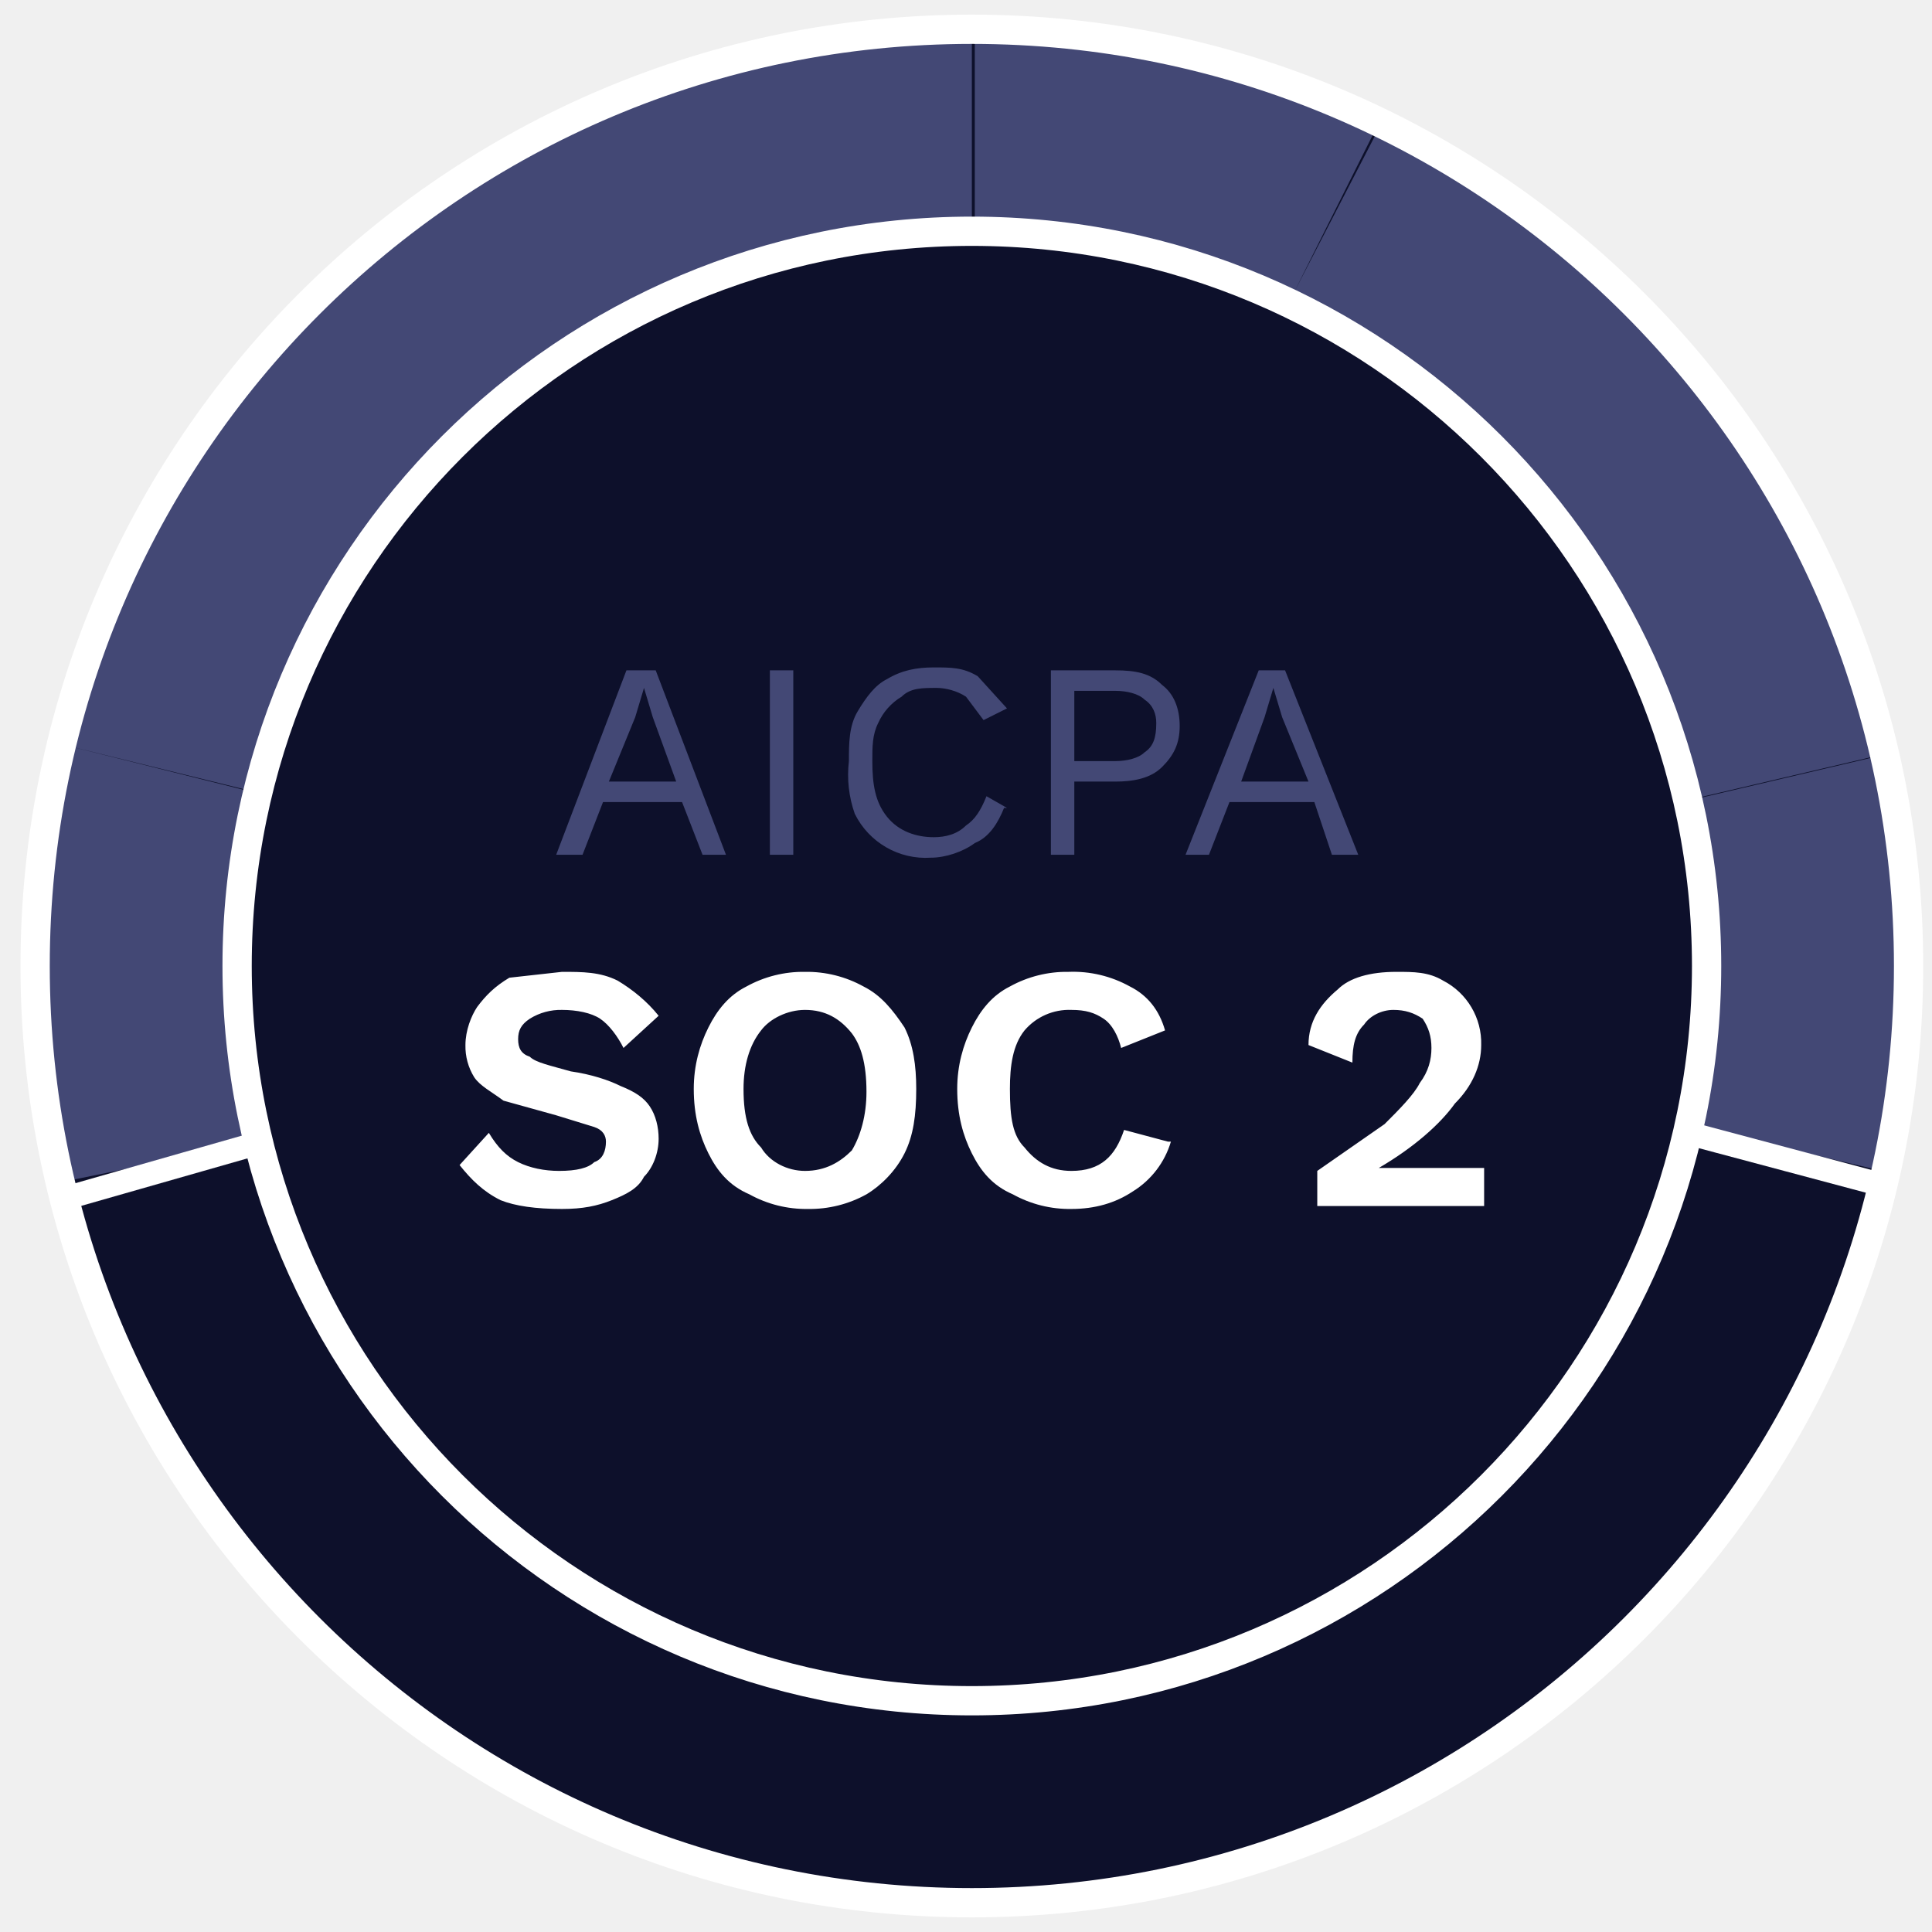
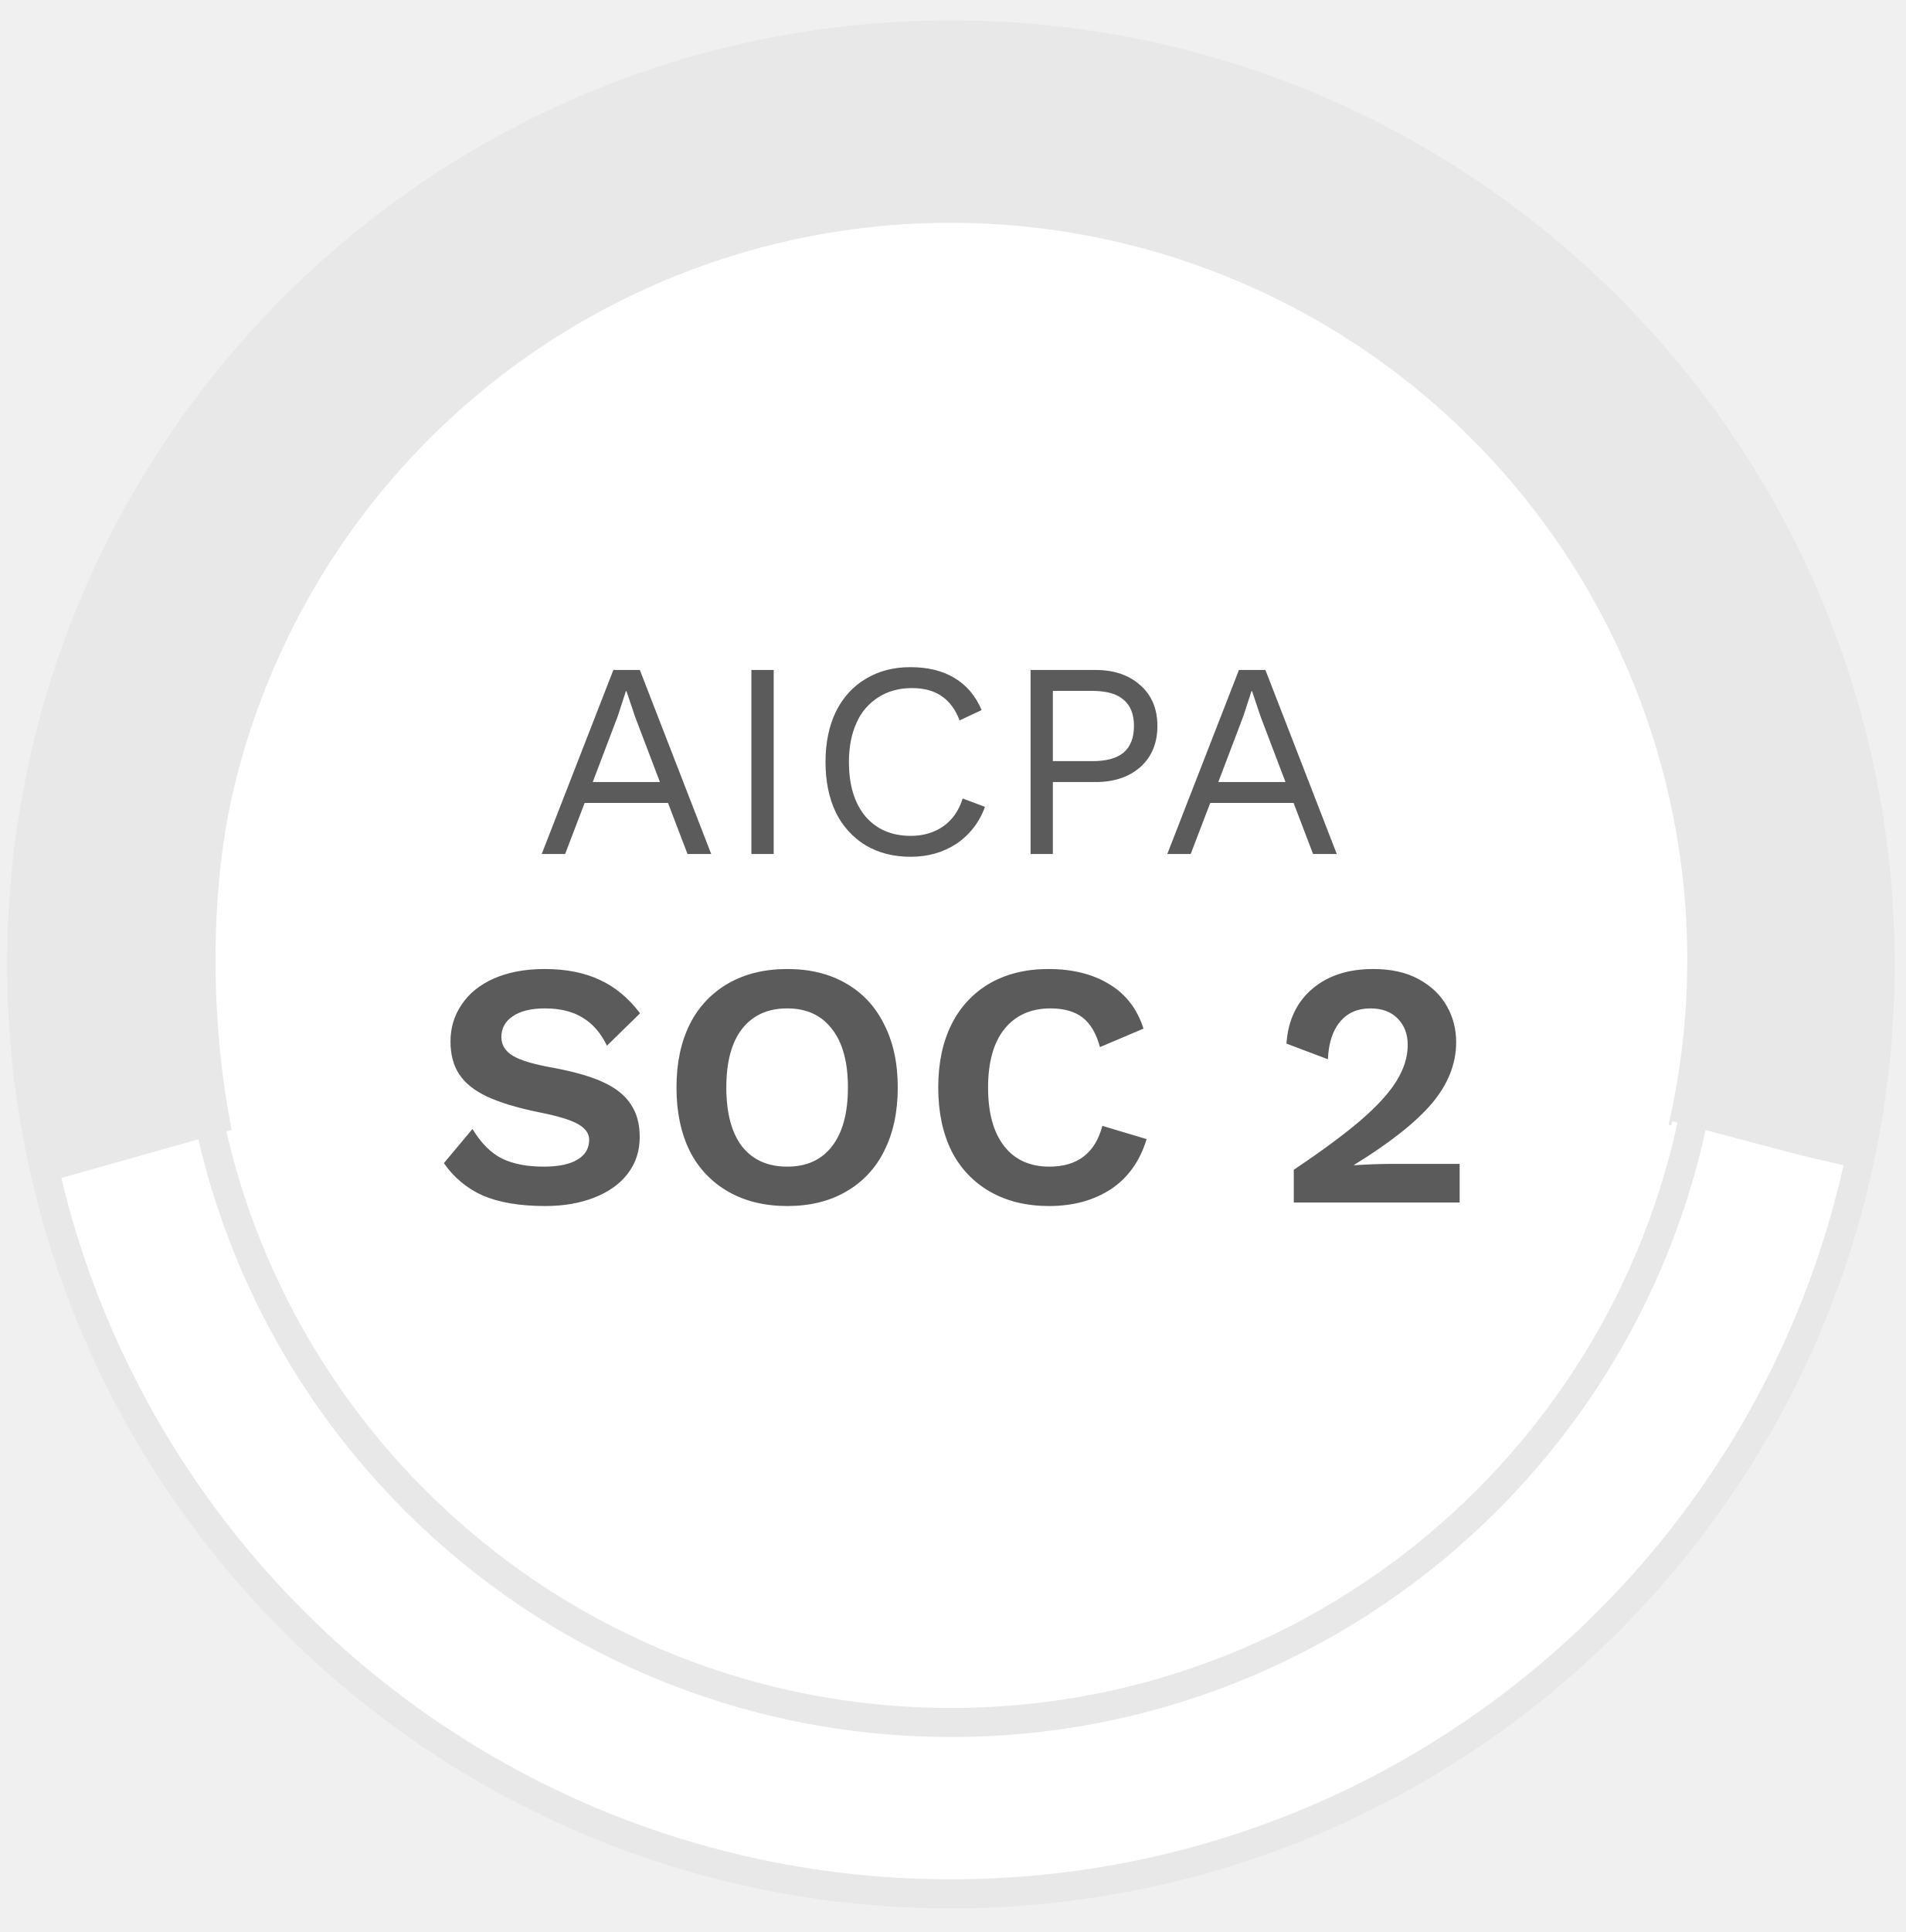
- <svg xmlns="http://www.w3.org/2000/svg" fill="none" viewBox="0 0 66 66">
-   <rect x="1.2" y="1" width="64" height="64" rx="32" fill="#0D102B" />
-   <path d="M64.3 40c1-4.7 1-9.5 0-14.2l-6.4 1.5c.8 3.7.8 7.5 0 11.2l6.4 1.5Zm0-14.2A32 32 0 0 0 58.2 13L53 17.1c2.3 3 4 6.5 4.8 10.2l6.4-1.5ZM58.2 13a32 32 0 0 0-11-8.8l-3 5.8c3.5 1.7 6.5 4.1 8.9 7.1l5-4Zm-11-8.8A32 32 0 0 0 33.3.9v6.6c3.7 0 7.5.9 10.9 2.5l2.9-5.8ZM33.3.9a32 32 0 0 0-13.9 3l2.8 6c3.4-1.6 7.2-2.5 11-2.4V.9ZM19.5 4a32 32 0 0 0-11.1 8.8l5 4.2c2.4-3 5.5-5.4 9-7l-2.9-6ZM8.4 12.8A32 32 0 0 0 2 25.4L8.5 27c.9-3.7 2.6-7.2 5-10.1l-5.1-4.2ZM2 25.4a36 36 0 0 0 0 15l6.4-1.3c-.8-3.8-.9-8.5 0-12.1L2 25.4ZM23.4 27.4h-2.8l-.7 1.8H19l2.4-6.3h1l2.4 6.3h-.8l-.7-1.8Zm-.3-.7-.8-2.2-.3-1-.3 1-.9 2.2h2.3ZM27 29.2h-.7v-6.3h.8v6.3ZM34.3 27.6c-.2.5-.5 1-1 1.2-.4.3-1 .5-1.5.5a2.7 2.7 0 0 1-2.6-1.5A4 4 0 0 1 29 26c0-.6 0-1.2.3-1.7s.6-.9 1-1.1c.5-.3 1-.4 1.6-.4.6 0 1 0 1.5.3l1 1.1-.8.4-.6-.8c-.3-.2-.7-.3-1-.3-.5 0-.9 0-1.2.3a2 2 0 0 0-.8.9c-.2.4-.2.8-.2 1.3 0 .8.1 1.4.5 1.9s1 .7 1.6.7c.4 0 .8-.1 1.1-.4.3-.2.5-.5.7-1l.7.4ZM38.1 22.9c.7 0 1.2.1 1.6.5.4.3.6.8.6 1.4 0 .6-.2 1-.6 1.4-.4.4-1 .5-1.6.5h-1.4v2.5h-.8v-6.3h2.2Zm0 3.1c.4 0 .8-.1 1-.3.3-.2.4-.5.4-1 0-.3-.1-.6-.4-.8-.2-.2-.6-.3-1-.3h-1.4V26H38ZM45 27.4H42l-.7 1.8h-.8l2.5-6.3h.9l2.5 6.3h-.9l-.6-1.8Zm-.3-.7-.9-2.2-.3-1-.3 1-.8 2.2h2.3Z" fill="#434875" />
-   <path d="M19.2 33.2c.7 0 1.3 0 1.9.3.5.3 1 .7 1.4 1.2l-1.2 1.1c-.2-.4-.5-.8-.8-1-.3-.2-.8-.3-1.3-.3a2 2 0 0 0-1.1.3c-.3.2-.4.4-.4.7 0 .3.1.5.4.6.2.2.7.3 1.4.5.7.1 1.3.3 1.7.5.5.2.8.4 1 .7.2.3.3.7.3 1.1 0 .5-.2 1-.5 1.3-.2.4-.6.6-1.1.8-.5.2-1 .3-1.7.3-.9 0-1.6-.1-2.1-.3-.6-.3-1-.7-1.4-1.2l1-1.1c.3.5.6.8 1 1 .4.2.9.3 1.4.3.6 0 1-.1 1.2-.3.3-.1.4-.4.4-.7 0-.2-.1-.4-.4-.5l-1.3-.4-1.8-.5c-.4-.3-.8-.5-1-.8a2 2 0 0 1-.3-1.1c0-.5.2-1 .4-1.3.3-.4.6-.7 1.1-1l1.8-.2ZM27.5 33.2a4 4 0 0 1 2 .5c.6.3 1 .8 1.4 1.4.3.6.4 1.3.4 2.1 0 .9-.1 1.6-.4 2.2-.3.6-.8 1.1-1.3 1.4a4 4 0 0 1-2 .5 4 4 0 0 1-2-.5c-.7-.3-1.1-.8-1.4-1.4-.3-.6-.5-1.3-.5-2.2 0-.8.2-1.5.5-2.1.3-.6.7-1.1 1.3-1.4a4 4 0 0 1 2-.5Zm0 1.3c-.6 0-1.2.3-1.5.7-.4.5-.6 1.2-.6 2 0 1 .2 1.6.6 2 .3.5.9.8 1.5.8.7 0 1.2-.3 1.6-.7.3-.5.5-1.2.5-2 0-1-.2-1.6-.5-2-.4-.5-.9-.8-1.6-.8ZM40 39a3 3 0 0 1-1.3 1.7c-.6.4-1.3.6-2.1.6a4 4 0 0 1-2-.5c-.7-.3-1.1-.8-1.4-1.4-.3-.6-.5-1.3-.5-2.2 0-.8.2-1.5.5-2.1.3-.6.7-1.1 1.3-1.4a4 4 0 0 1 2-.5 4 4 0 0 1 2.1.5c.6.3 1 .8 1.2 1.5l-1.5.6c-.1-.4-.3-.8-.6-1-.3-.2-.6-.3-1.1-.3a2 2 0 0 0-1.6.7c-.4.5-.5 1.2-.5 2 0 1 .1 1.6.5 2 .4.5.9.8 1.6.8 1 0 1.5-.5 1.8-1.4l1.5.4ZM45 40l2.3-1.6c.5-.5 1-1 1.2-1.4.3-.4.4-.8.4-1.2 0-.4-.1-.7-.3-1-.3-.2-.6-.3-1-.3s-.8.2-1 .5c-.3.3-.4.7-.4 1.3l-1.5-.6c0-.8.4-1.4 1-1.9.4-.4 1.1-.6 2-.6.6 0 1.1 0 1.6.3a2.4 2.4 0 0 1 1.3 2.2c0 .7-.3 1.4-.9 2-.5.7-1.4 1.5-2.6 2.2h3.6v1.3H45v-1.1Z" fill="#fff" />
-   <path d="m64 40.4-6-1.6M2 41 9 39" stroke="#fff" stroke-width=".8" />
-   <circle cx="33.2" cy="33" r="25.1" stroke="#fff" />
-   <rect x="1.2" y="1" width="64" height="64" rx="32" stroke="#fff" />
+ <svg xmlns="http://www.w3.org/2000/svg" fill="none" viewBox="0 0 74 75">
+   <g clip-path="url(#clip0_1850_274)">
+     <rect x=".844" y="1.355" width="72.163" height="72.163" rx="36.081" fill="#fff" />
+     <path d="M71.985 45.327a35.995 35.995 0 0 0 .035-15.98l-7.202 1.623a28.612 28.612 0 0 1-.029 12.702l7.196 1.655Zm.035-15.98a35.996 35.996 0 0 0-6.885-14.42l-5.79 4.581a28.61 28.61 0 0 1 5.473 11.463l7.203-1.623Zm-6.885-14.42A35.995 35.995 0 0 0 52.687 4.908l-3.237 6.636a28.61 28.61 0 0 1 9.895 7.964l5.79-4.58ZM52.687 4.908a35.994 35.994 0 0 0-15.559-3.643l-.045 7.384a28.61 28.61 0 0 1 12.367 2.896l3.237-6.637ZM37.128 1.265a35.994 35.994 0 0 0-15.602 3.452l3.154 6.675a28.61 28.61 0 0 1 12.403-2.743l.045-7.383ZM21.526 4.718a35.994 35.994 0 0 0-12.572 9.865l5.734 4.651a28.61 28.61 0 0 1 9.992-7.841l-3.154-6.675ZM8.954 14.582a35.994 35.994 0 0 0-7.062 14.334l7.183 1.711a28.609 28.609 0 0 1 5.613-11.394l-5.734-4.652ZM1.892 28.916C.626 34.232.748 40.69 1.876 45.887l7.215-1.566c-.925-4.264-.994-9.592-.016-13.694l-7.183-1.711Z" fill="#E8E8E8" />
+     <path d="M25.939 31.17h-3.237l-.758 1.982h-.909l2.782-7.144h1.028l2.771 7.144h-.92l-.757-1.981Zm-.314-.81-.964-2.534-.335-.996h-.022l-.314.964-.974 2.565h2.609ZM30.043 33.152h-.866v-7.144h.866v7.144ZM38.246 31.322a2.878 2.878 0 0 1-1.104 1.43c-.512.338-1.104.508-1.775.508-.67 0-1.255-.148-1.753-.444a3.06 3.06 0 0 1-1.158-1.277c-.268-.556-.401-1.209-.401-1.96 0-.743.133-1.392.4-1.948.275-.555.66-.981 1.159-1.277.498-.303 1.075-.455 1.732-.455.685 0 1.259.141 1.72.423.47.281.82.696 1.05 1.244l-.855.4c-.158-.418-.39-.732-.692-.94-.303-.21-.69-.315-1.159-.315-.49 0-.92.116-1.288.347a2.209 2.209 0 0 0-.855.985c-.202.433-.303.945-.303 1.537 0 .895.213 1.598.639 2.11.433.506 1.021.758 1.764.758.484 0 .902-.123 1.256-.368s.606-.606.758-1.082l.865.324ZM42.539 26.008c.721 0 1.302.198 1.743.595.44.39.66.916.66 1.58s-.22 1.195-.66 1.591c-.44.39-1.021.585-1.743.585h-1.656v2.793h-.866v-7.144h2.522Zm-.13 3.54c.556 0 .963-.113 1.223-.336.267-.231.4-.574.4-1.029 0-.454-.133-.793-.4-1.017-.26-.231-.667-.346-1.223-.346h-1.526v2.727h1.526ZM50.23 31.17h-3.237l-.758 1.982h-.909l2.782-7.144h1.028l2.771 7.144h-.92l-.757-1.981Zm-.314-.81-.964-2.534-.335-.996h-.022l-.314.964-.974 2.565h2.609ZM21.146 37.617c.83 0 1.542.14 2.138.42.595.27 1.118.703 1.57 1.298l-1.286 1.259c-.235-.487-.546-.848-.934-1.083-.388-.243-.88-.365-1.475-.365-.54 0-.96.104-1.258.311-.289.199-.433.465-.433.798 0 .307.149.55.447.731.297.18.834.338 1.61.474.812.153 1.457.342 1.935.568.478.225.825.51 1.041.852.226.334.339.753.339 1.259 0 .55-.158 1.028-.474 1.434-.306.397-.74.703-1.299.92-.55.216-1.181.325-1.894.325-.983 0-1.79-.136-2.422-.406a3.613 3.613 0 0 1-1.515-1.259l1.11-1.326c.333.55.716.934 1.15 1.15.432.208.969.312 1.61.312.577 0 1.014-.09 1.312-.27.306-.181.46-.438.46-.772 0-.244-.145-.447-.433-.609-.28-.162-.785-.316-1.516-.46-.838-.171-1.51-.374-2.016-.609-.496-.234-.857-.523-1.082-.866-.226-.343-.338-.767-.338-1.272 0-.532.144-1.01.433-1.434.288-.433.708-.771 1.258-1.015.56-.243 1.213-.365 1.962-.365ZM30.57 37.617c.876 0 1.634.185 2.274.555.65.37 1.146.902 1.488 1.596.352.686.528 1.502.528 2.45 0 .946-.176 1.767-.528 2.462a3.662 3.662 0 0 1-1.488 1.583c-.64.37-1.398.555-2.273.555-.875 0-1.637-.185-2.287-.555a3.744 3.744 0 0 1-1.502-1.583c-.342-.695-.514-1.516-.514-2.463 0-.947.172-1.763.514-2.449a3.727 3.727 0 0 1 1.502-1.596c.65-.37 1.412-.555 2.287-.555Zm0 1.529c-.757 0-1.343.266-1.758.798-.406.523-.609 1.281-.609 2.273 0 .992.203 1.755.609 2.287.415.523 1.001.785 1.759.785.749 0 1.326-.262 1.732-.785.415-.532.622-1.294.622-2.287 0-.992-.207-1.75-.622-2.273-.406-.532-.983-.798-1.732-.798ZM44.524 44.22c-.262.857-.726 1.506-1.394 1.948-.667.433-1.466.65-2.395.65-.875 0-1.637-.185-2.286-.555a3.745 3.745 0 0 1-1.502-1.583c-.343-.695-.515-1.516-.515-2.463 0-.947.172-1.763.515-2.449a3.752 3.752 0 0 1 1.488-1.596c.65-.37 1.407-.555 2.273-.555.93 0 1.714.194 2.354.582.65.388 1.096.965 1.34 1.732l-1.691.717c-.145-.532-.37-.916-.677-1.15-.307-.235-.721-.352-1.245-.352-.757 0-1.353.266-1.786.798-.424.532-.636 1.29-.636 2.273 0 .983.208 1.741.623 2.273.415.533 1.001.799 1.759.799 1.091 0 1.777-.528 2.056-1.583l1.719.514ZM50.237 45.41c1.092-.73 1.958-1.37 2.598-1.92.64-.551 1.105-1.06 1.394-1.53.288-.469.433-.933.433-1.393 0-.424-.13-.767-.392-1.029-.253-.261-.605-.392-1.056-.392-.496 0-.888.171-1.177.514-.289.343-.447.83-.474 1.461l-1.61-.608c.063-.903.397-1.61 1.002-2.125.604-.514 1.393-.771 2.367-.771.695 0 1.281.13 1.76.392.486.262.852.61 1.095 1.042.244.424.366.893.366 1.407 0 .84-.316 1.633-.947 2.382-.632.74-1.638 1.533-3.018 2.381v.014a23.802 23.802 0 0 1 1.637-.054h2.463v1.501h-6.44V45.41Z" fill="#5B5B5B" />
+     <path d="m71.718 45.79-6.894-1.824M1.836 46.351l7.704-2.173" stroke="#fff" stroke-width=".902" />
+     <circle cx="36.925" cy="37.437" r="29.429" stroke="#E8E8E8" stroke-width="1.128" />
+   </g>
+   <rect x=".844" y="1.355" width="72.163" height="72.163" rx="36.081" stroke="#E8E8E8" stroke-width="1.128" />
  <defs>
-     <clipPath id="a">
-       <rect x="1.2" y="1" width="64" height="64" rx="32" fill="#fff" />
+     <clipPath id="clip0_1850_274">
+       <rect x=".844" y="1.355" width="72.163" height="72.163" rx="36.081" fill="#fff" />
    </clipPath>
  </defs>
</svg>
